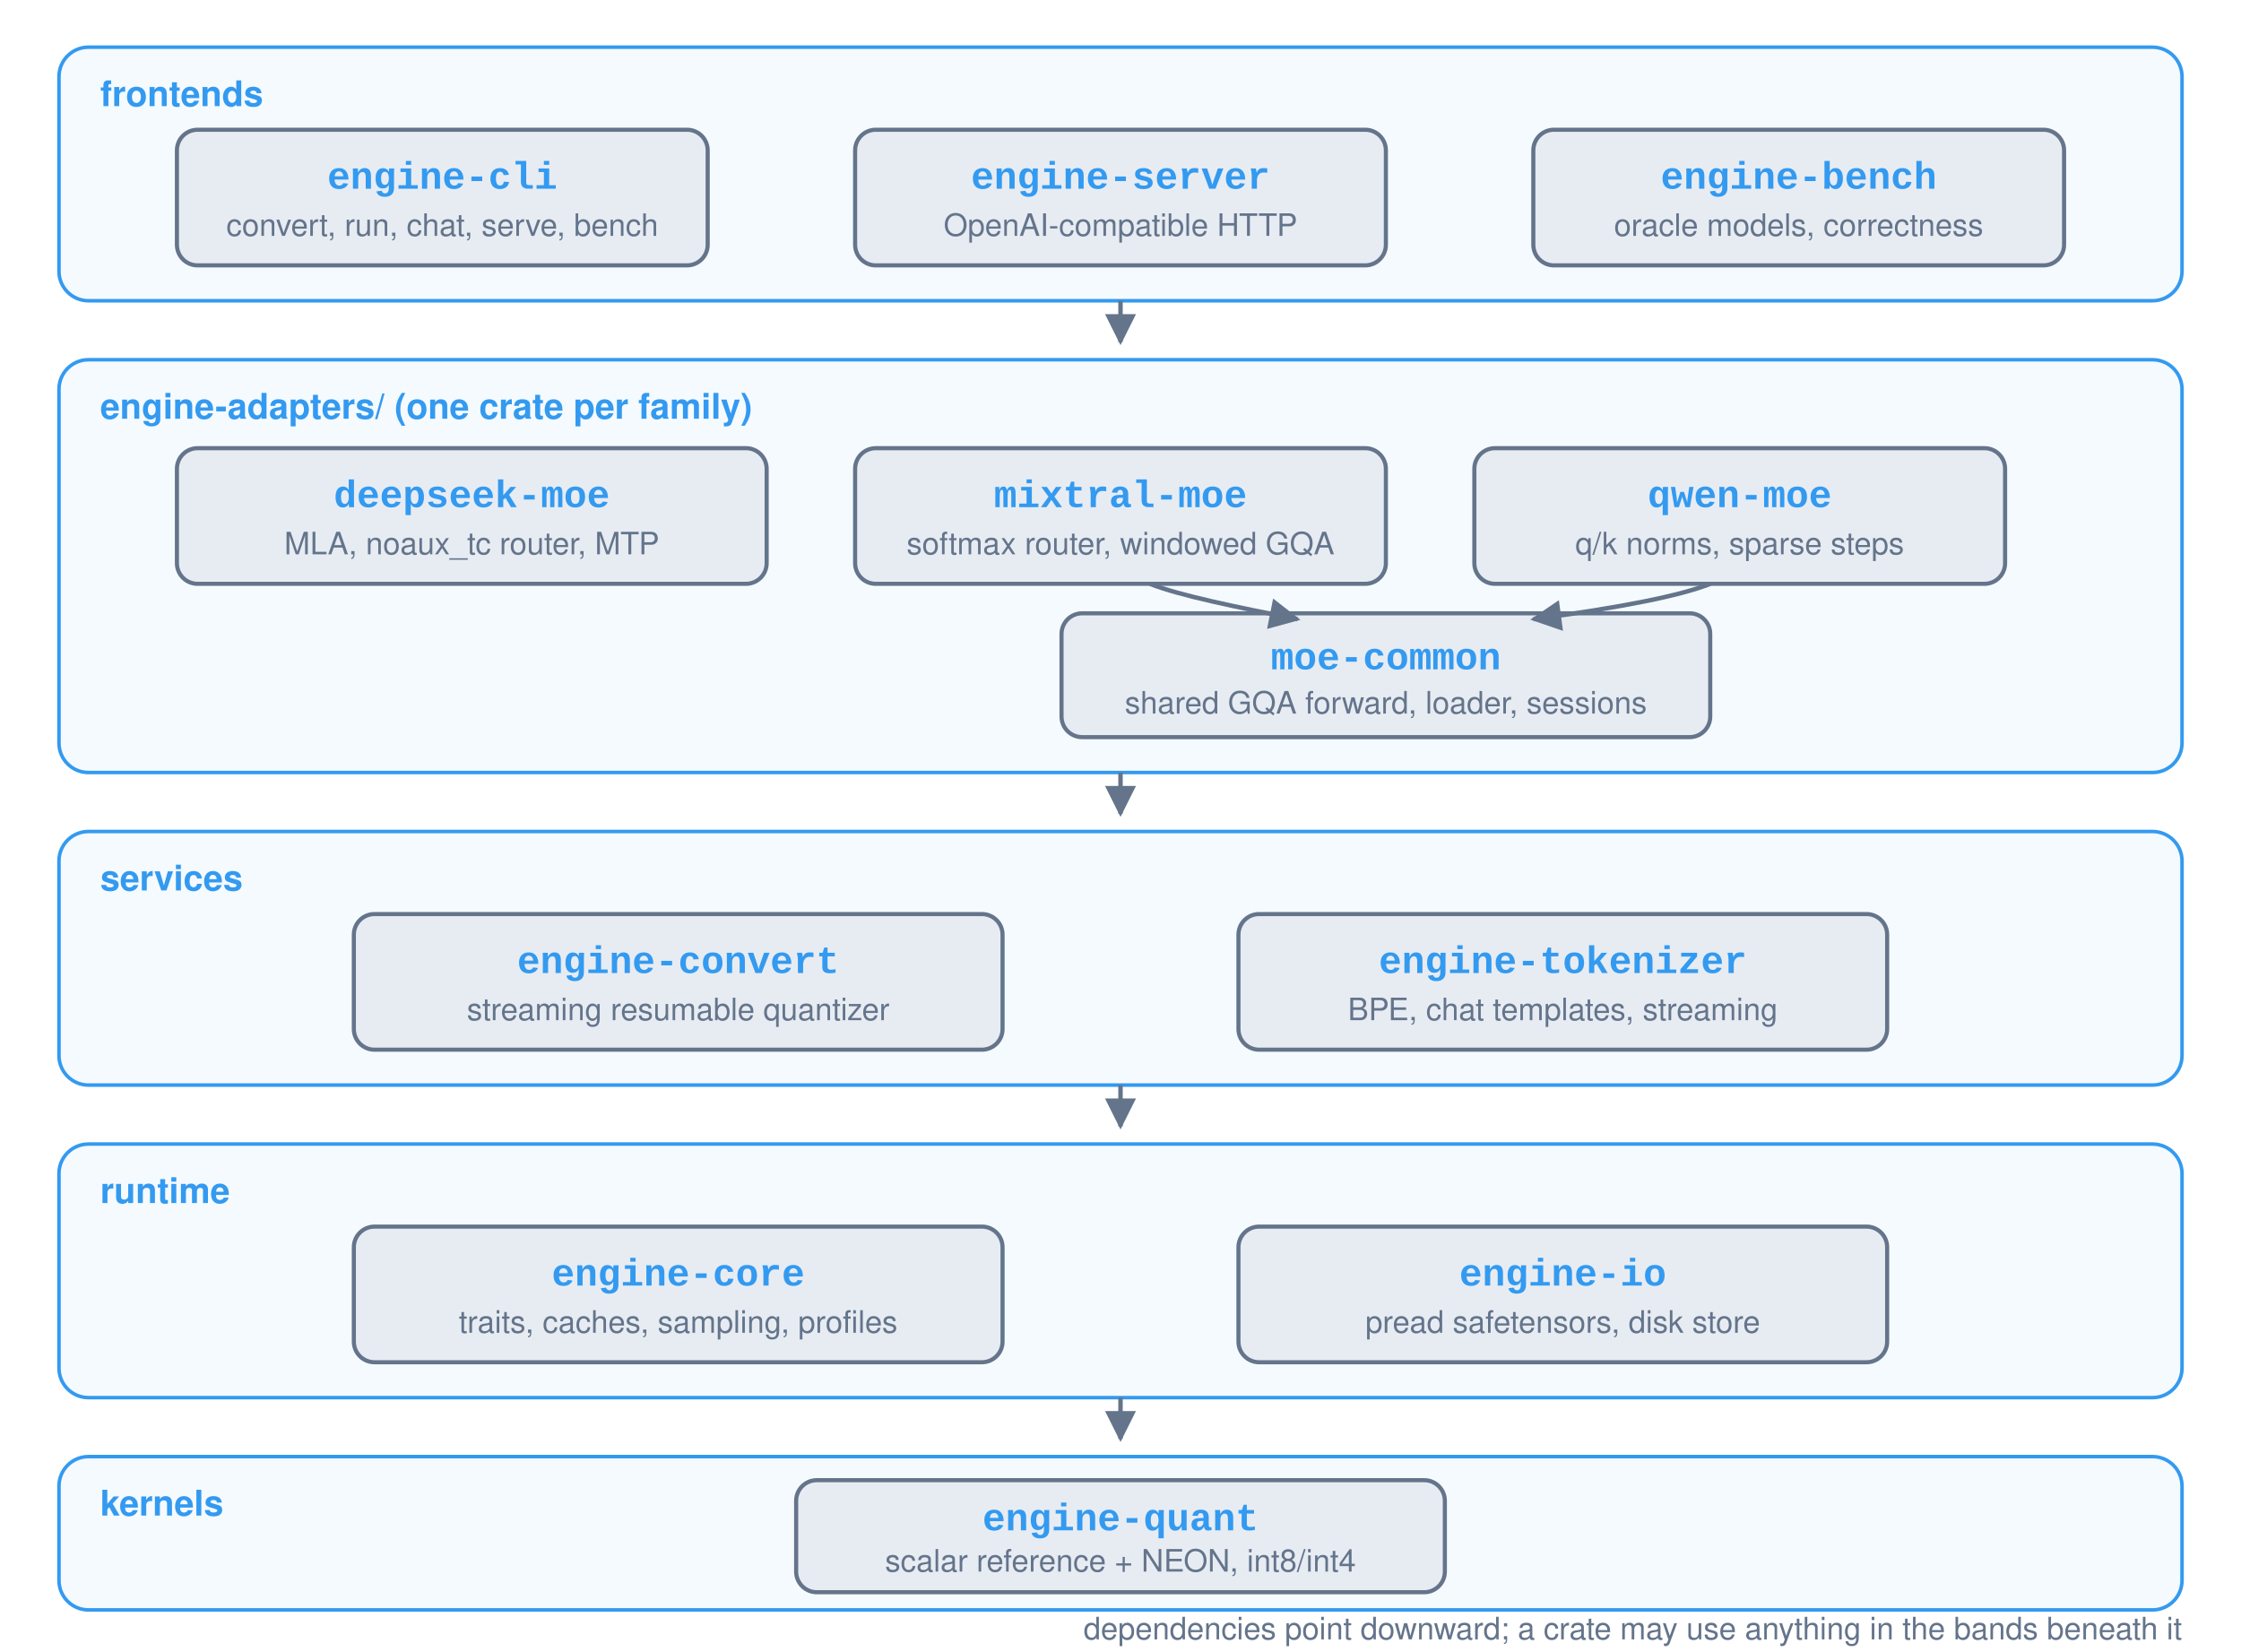
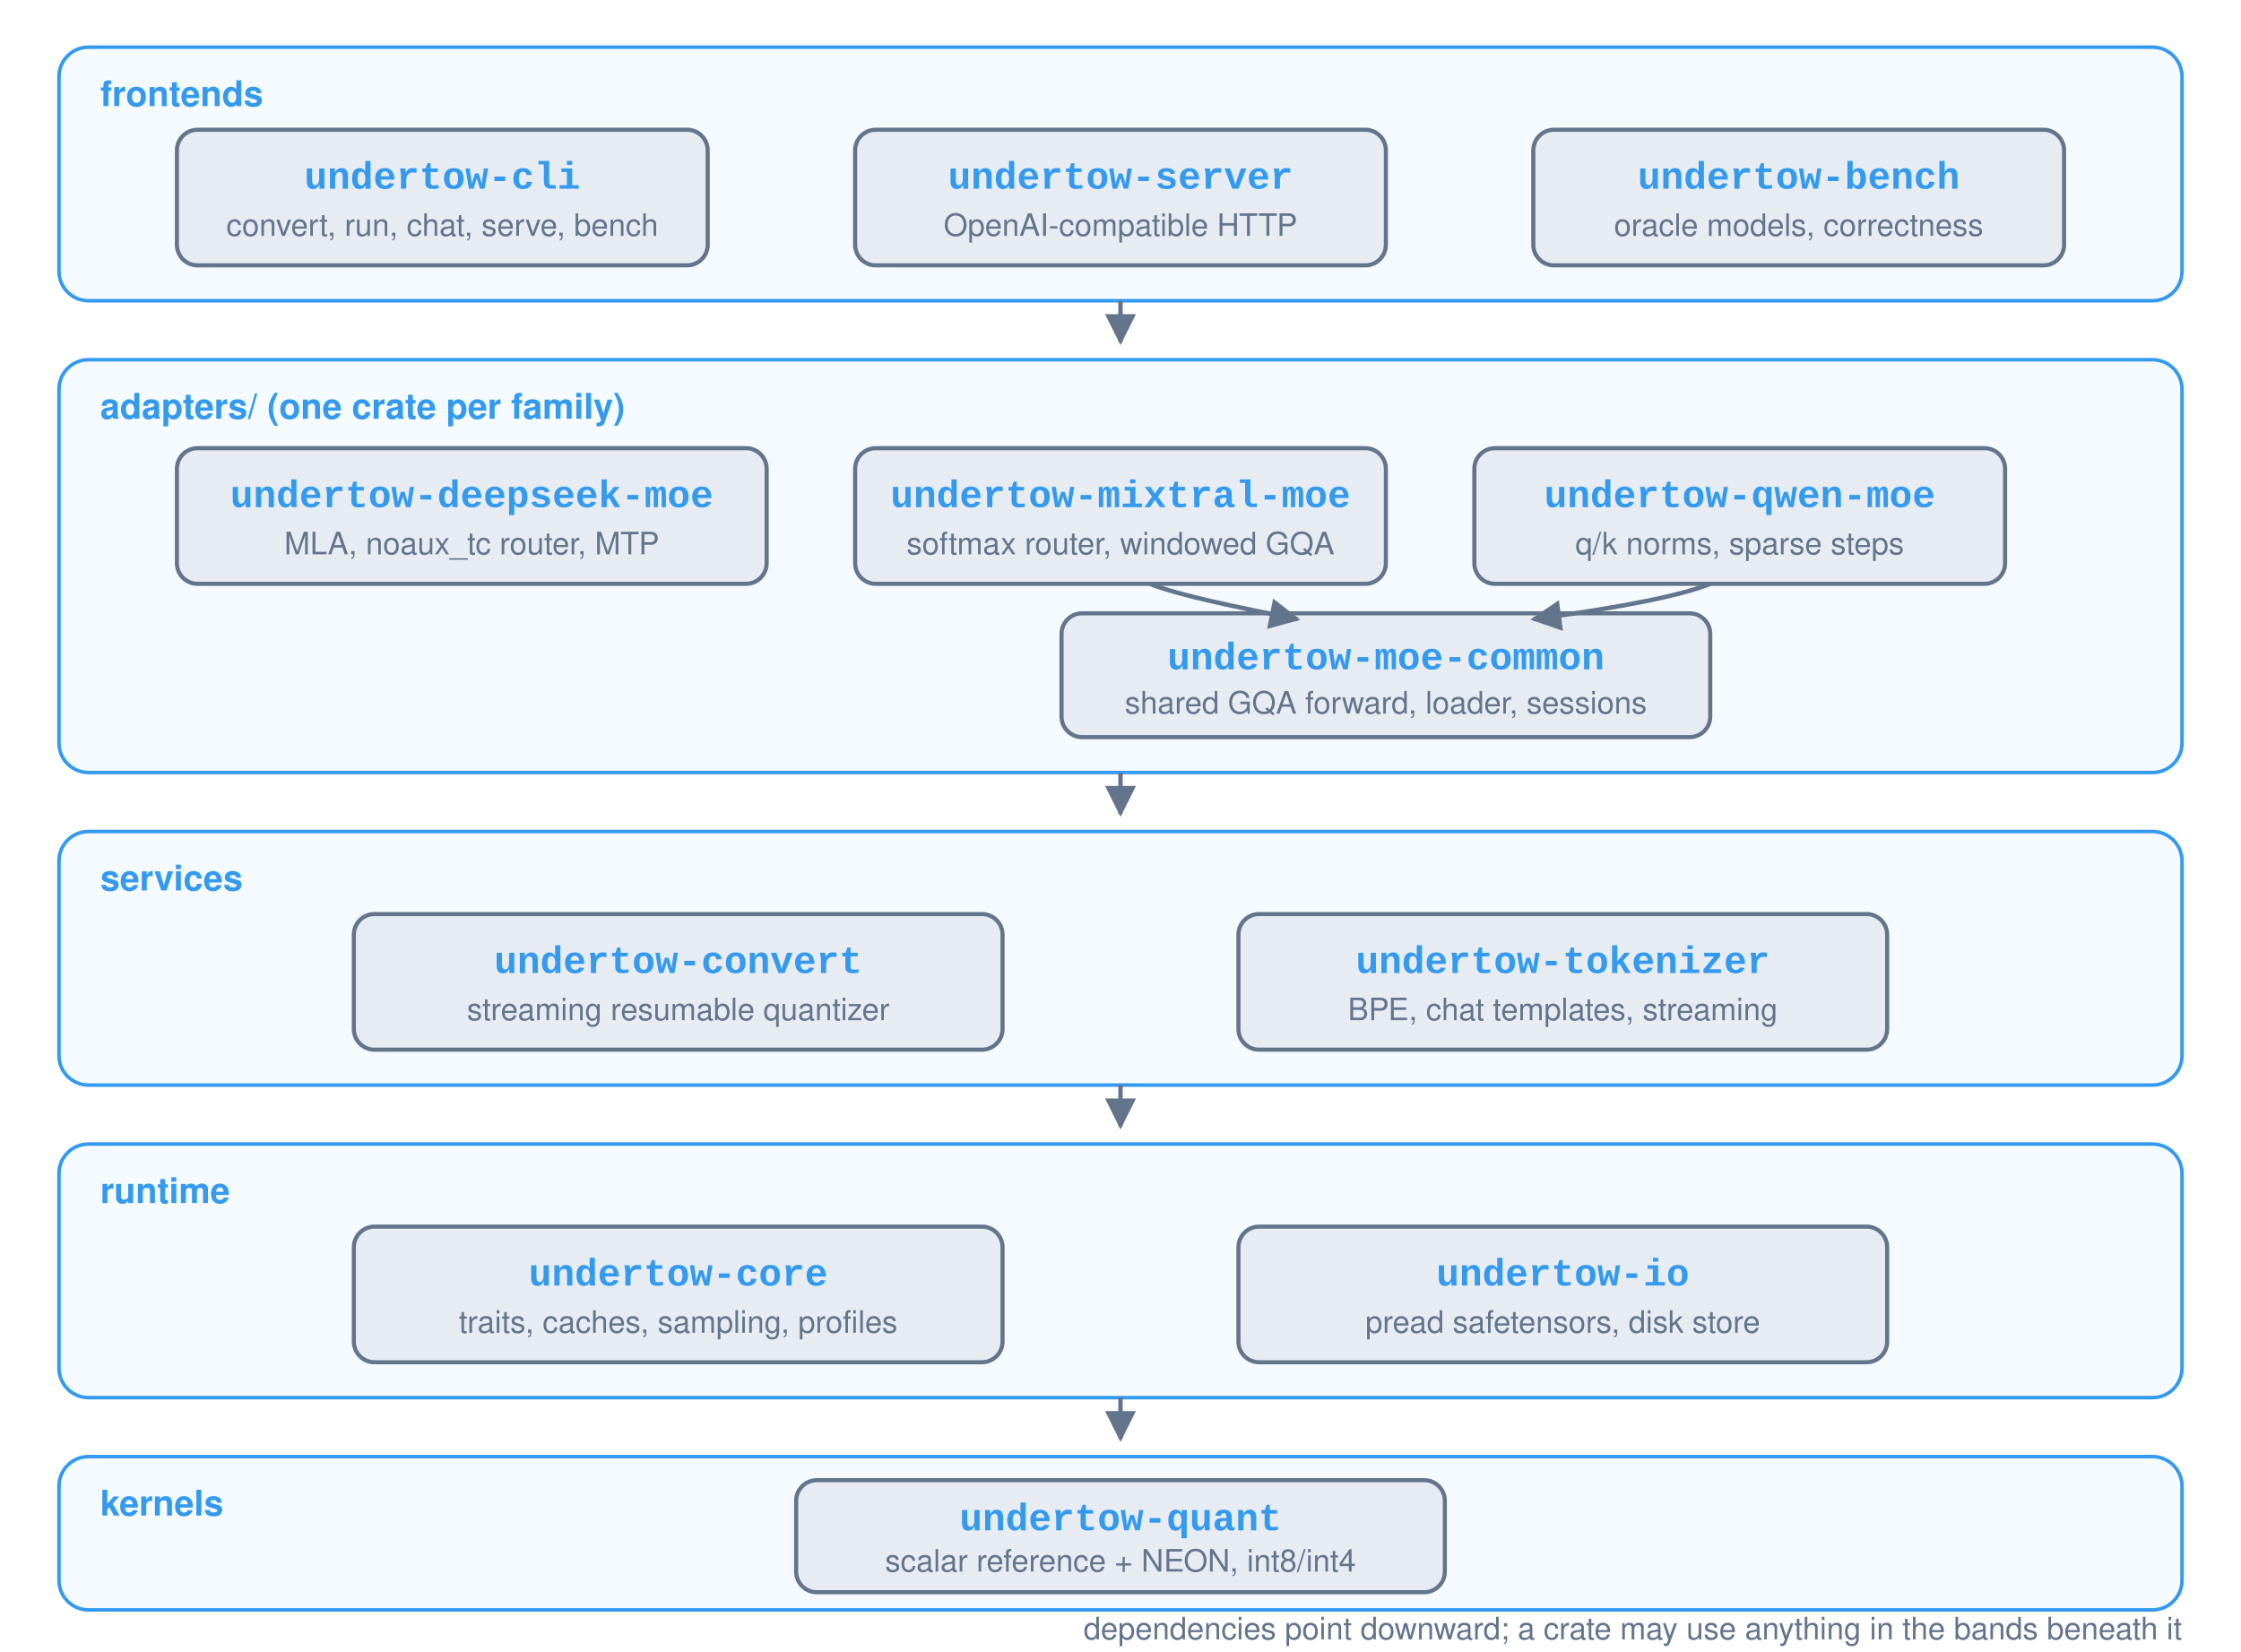
<svg xmlns="http://www.w3.org/2000/svg" viewBox="0 0 760 560" font-family="Helvetica, Arial, sans-serif" role="img" aria-label="Crate layering">
  <defs>
    <marker id="arrow" viewBox="0 0 10 10" refX="9" refY="5" markerWidth="7" markerHeight="7" orient="auto-start-reverse">
      <path d="M0 0 L10 5 L0 10 z" fill="#64748b" />
    </marker>
  </defs>
  <style>
    .band { fill: rgba(51,154,240,0.05); stroke: #339af0; stroke-width: 1.2; }
    .bandlabel { fill: #339af0; font-size: 12px; font-weight: bold; }
    .box { fill: rgba(100,116,139,0.10); stroke: #64748b; stroke-width: 1.4; }
    .name { fill: #339af0; font-family: Menlo, 'Courier New', monospace; font-size: 13px; font-weight: bold; text-anchor: middle; }
    .role { fill: #64748b; font-size: 10.5px; text-anchor: middle; }
    .edge { stroke: #64748b; stroke-width: 1.5; fill: none; marker-end: url(#arrow); }
  </style>
  <rect class="band" x="20" y="16" width="720" height="86" rx="10" />
  <text class="bandlabel" x="34" y="36">frontends</text>
  <rect class="box" x="60" y="44" width="180" height="46" rx="7" />
-   <text class="name" x="150" y="64">engine-cli</text>
+   <text class="name" x="150" y="64">undertow-cli</text>
  <text class="role" x="150" y="80">convert, run, chat, serve, bench</text>
  <rect class="box" x="290" y="44" width="180" height="46" rx="7" />
-   <text class="name" x="380" y="64">engine-server</text>
+   <text class="name" x="380" y="64">undertow-server</text>
  <text class="role" x="380" y="80">OpenAI-compatible HTTP</text>
  <rect class="box" x="520" y="44" width="180" height="46" rx="7" />
-   <text class="name" x="610" y="64">engine-bench</text>
+   <text class="name" x="610" y="64">undertow-bench</text>
  <text class="role" x="610" y="80">oracle models, correctness</text>
  <rect class="band" x="20" y="122" width="720" height="140" rx="10" />
-   <text class="bandlabel" x="34" y="142">engine-adapters/ (one crate per family)</text>
+   <text class="bandlabel" x="34" y="142">adapters/ (one crate per family)</text>
  <rect class="box" x="60" y="152" width="200" height="46" rx="7" />
-   <text class="name" x="160" y="172">deepseek-moe</text>
+   <text class="name" x="160" y="172">undertow-deepseek-moe</text>
  <text class="role" x="160" y="188">MLA, noaux_tc router, MTP</text>
  <rect class="box" x="290" y="152" width="180" height="46" rx="7" />
-   <text class="name" x="380" y="172">mixtral-moe</text>
+   <text class="name" x="380" y="172">undertow-mixtral-moe</text>
  <text class="role" x="380" y="188">softmax router, windowed GQA</text>
  <rect class="box" x="500" y="152" width="180" height="46" rx="7" />
-   <text class="name" x="590" y="172">qwen-moe</text>
+   <text class="name" x="590" y="172">undertow-qwen-moe</text>
  <text class="role" x="590" y="188">q/k norms, sparse steps</text>
  <rect class="box" x="360" y="208" width="220" height="42" rx="7" />
-   <text class="name" x="470" y="227">moe-common</text>
+   <text class="name" x="470" y="227">undertow-moe-common</text>
  <text class="role" x="470" y="242">shared GQA forward, loader, sessions</text>
  <path class="edge" d="M390 198 C 400 202, 420 206, 440 210" />
  <path class="edge" d="M580 198 C 570 202, 550 206, 520 210" />
  <rect class="band" x="20" y="282" width="720" height="86" rx="10" />
  <text class="bandlabel" x="34" y="302">services</text>
  <rect class="box" x="120" y="310" width="220" height="46" rx="7" />
-   <text class="name" x="230" y="330">engine-convert</text>
+   <text class="name" x="230" y="330">undertow-convert</text>
  <text class="role" x="230" y="346">streaming resumable quantizer</text>
  <rect class="box" x="420" y="310" width="220" height="46" rx="7" />
-   <text class="name" x="530" y="330">engine-tokenizer</text>
+   <text class="name" x="530" y="330">undertow-tokenizer</text>
  <text class="role" x="530" y="346">BPE, chat templates, streaming</text>
  <rect class="band" x="20" y="388" width="720" height="86" rx="10" />
  <text class="bandlabel" x="34" y="408">runtime</text>
  <rect class="box" x="120" y="416" width="220" height="46" rx="7" />
-   <text class="name" x="230" y="436">engine-core</text>
+   <text class="name" x="230" y="436">undertow-core</text>
  <text class="role" x="230" y="452">traits, caches, sampling, profiles</text>
  <rect class="box" x="420" y="416" width="220" height="46" rx="7" />
-   <text class="name" x="530" y="436">engine-io</text>
+   <text class="name" x="530" y="436">undertow-io</text>
  <text class="role" x="530" y="452">pread safetensors, disk store</text>
  <rect class="band" x="20" y="494" width="720" height="52" rx="10" />
  <text class="bandlabel" x="34" y="514">kernels</text>
  <rect class="box" x="270" y="502" width="220" height="38" rx="7" />
-   <text class="name" x="380" y="519">engine-quant</text>
+   <text class="name" x="380" y="519">undertow-quant</text>
  <text class="role" x="380" y="533">scalar reference + NEON, int8/int4</text>
  <path class="edge" d="M380 102 L380 116" />
  <path class="edge" d="M380 262 L380 276" />
  <path class="edge" d="M380 368 L380 382" />
  <path class="edge" d="M380 474 L380 488" />
  <text class="role" x="740" y="556" style="text-anchor:end">dependencies point downward; a crate may use anything in the bands beneath it</text>
</svg>
